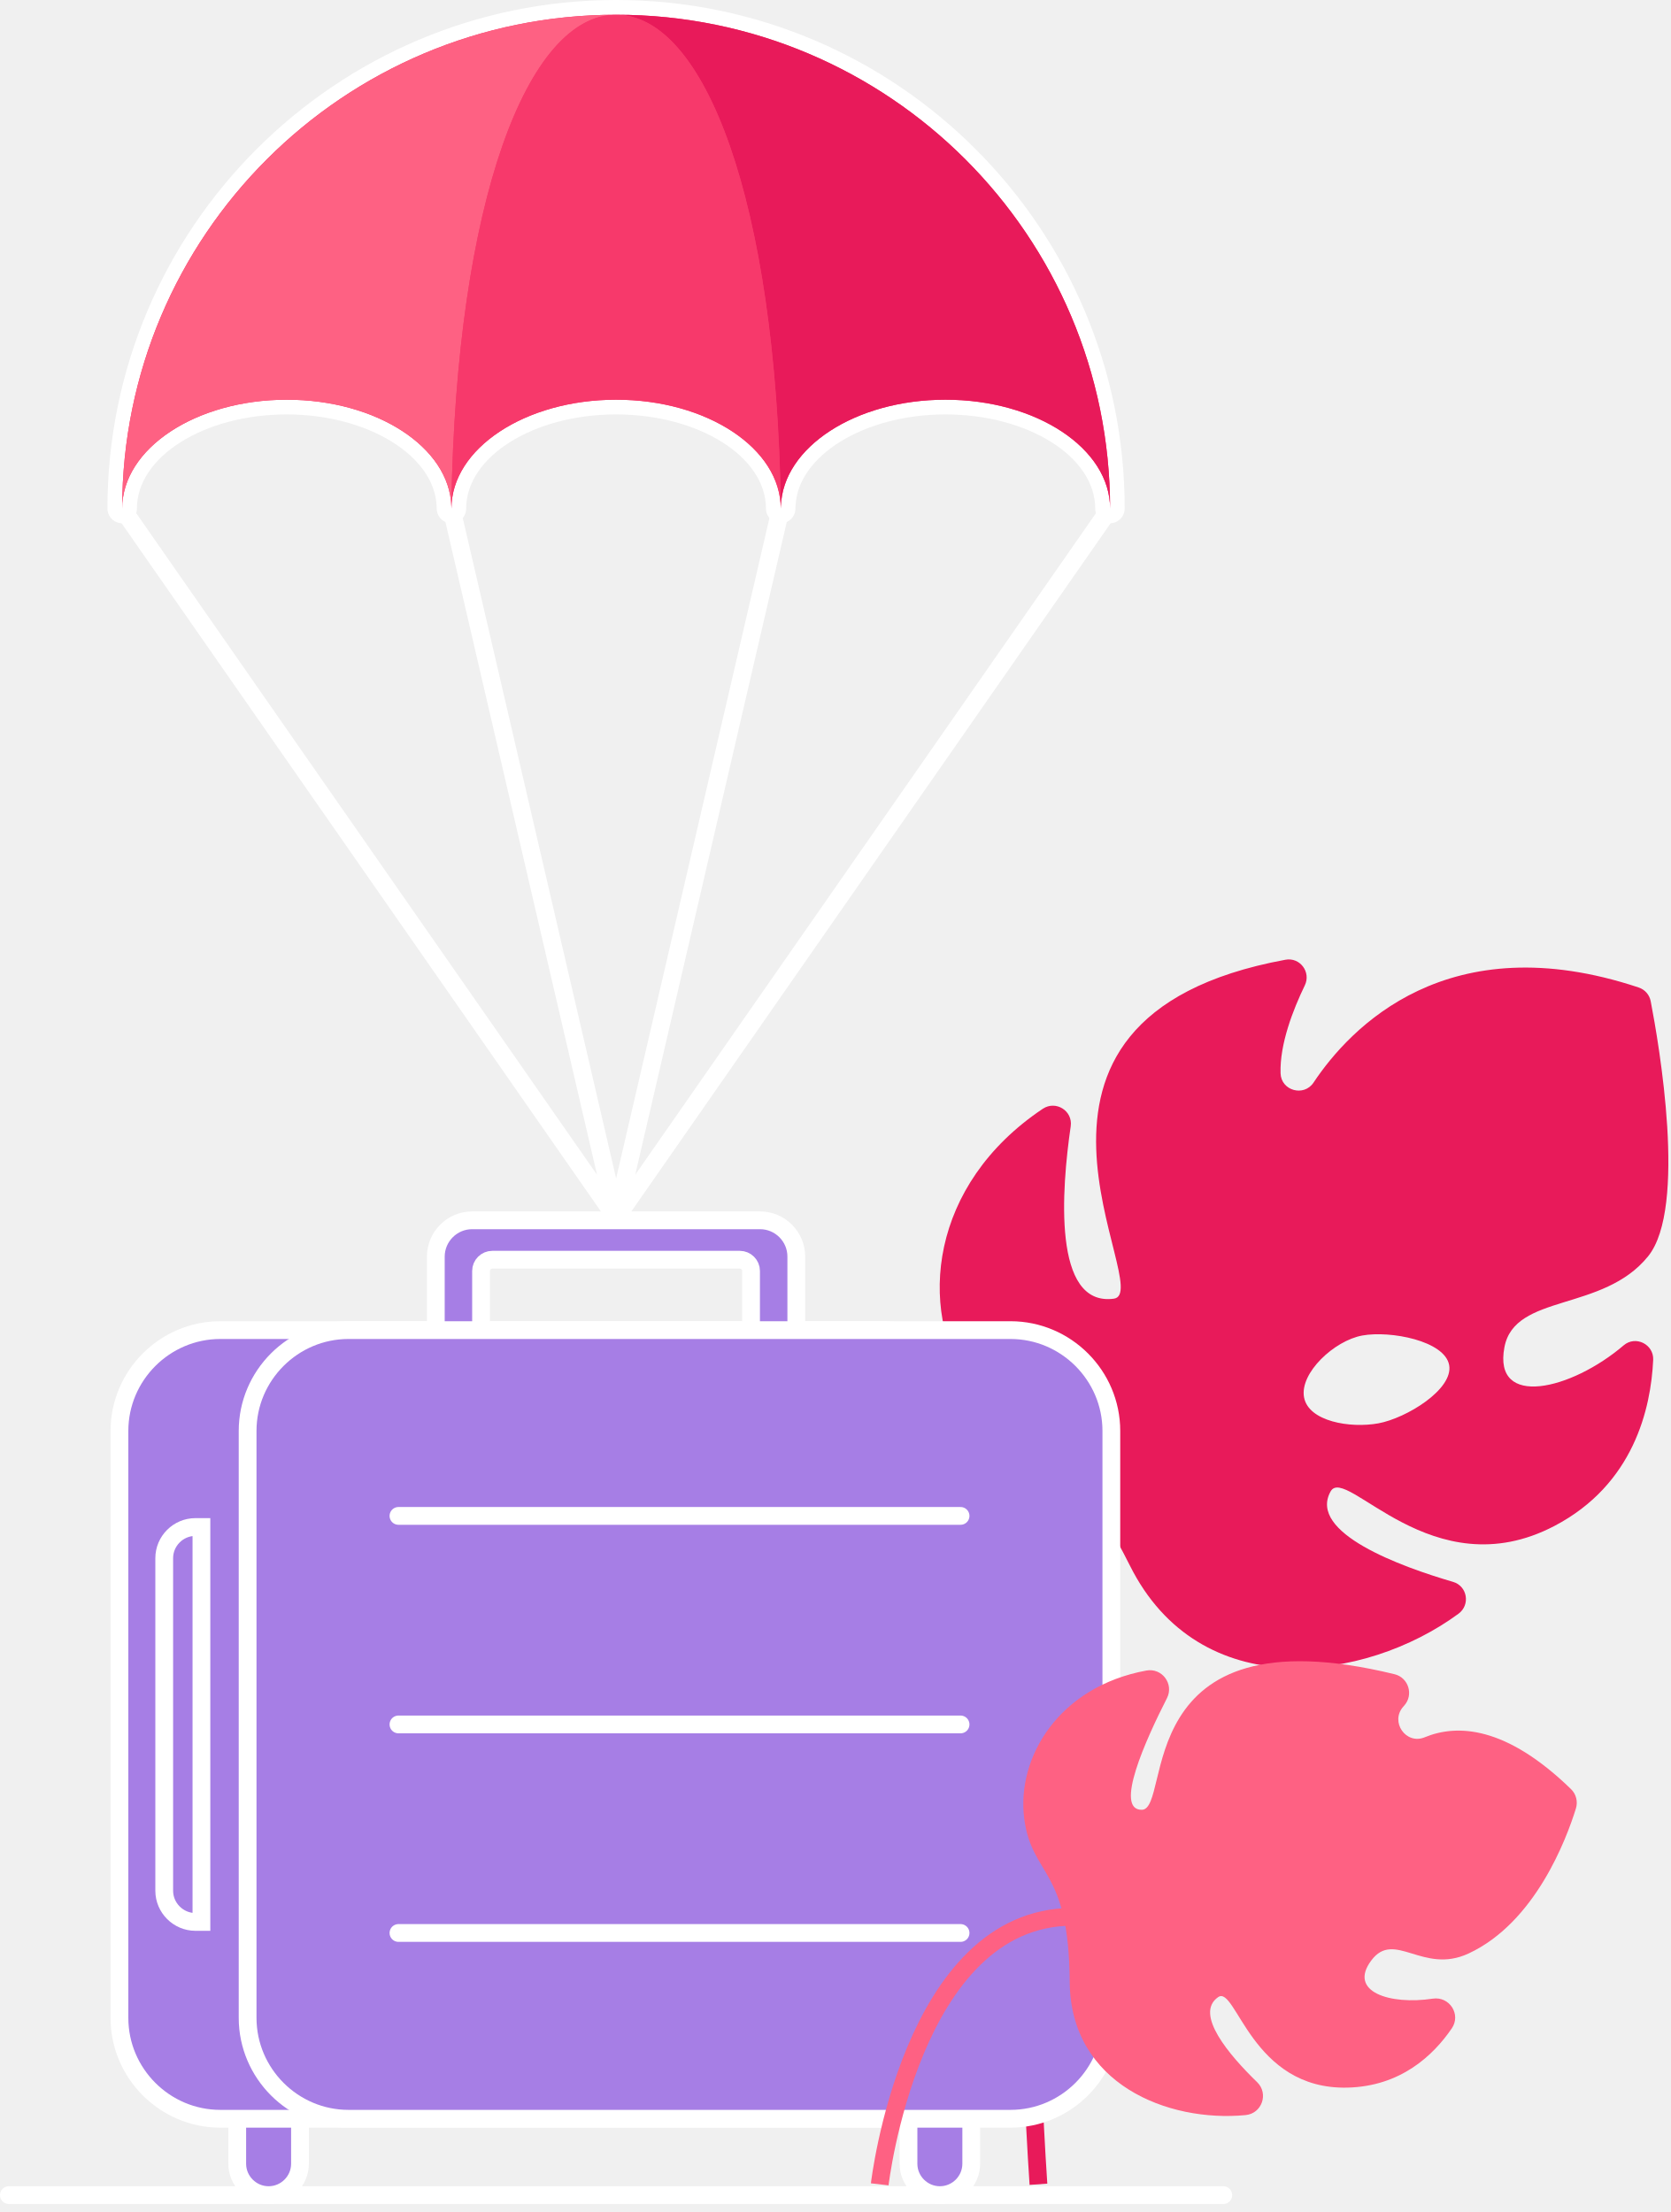
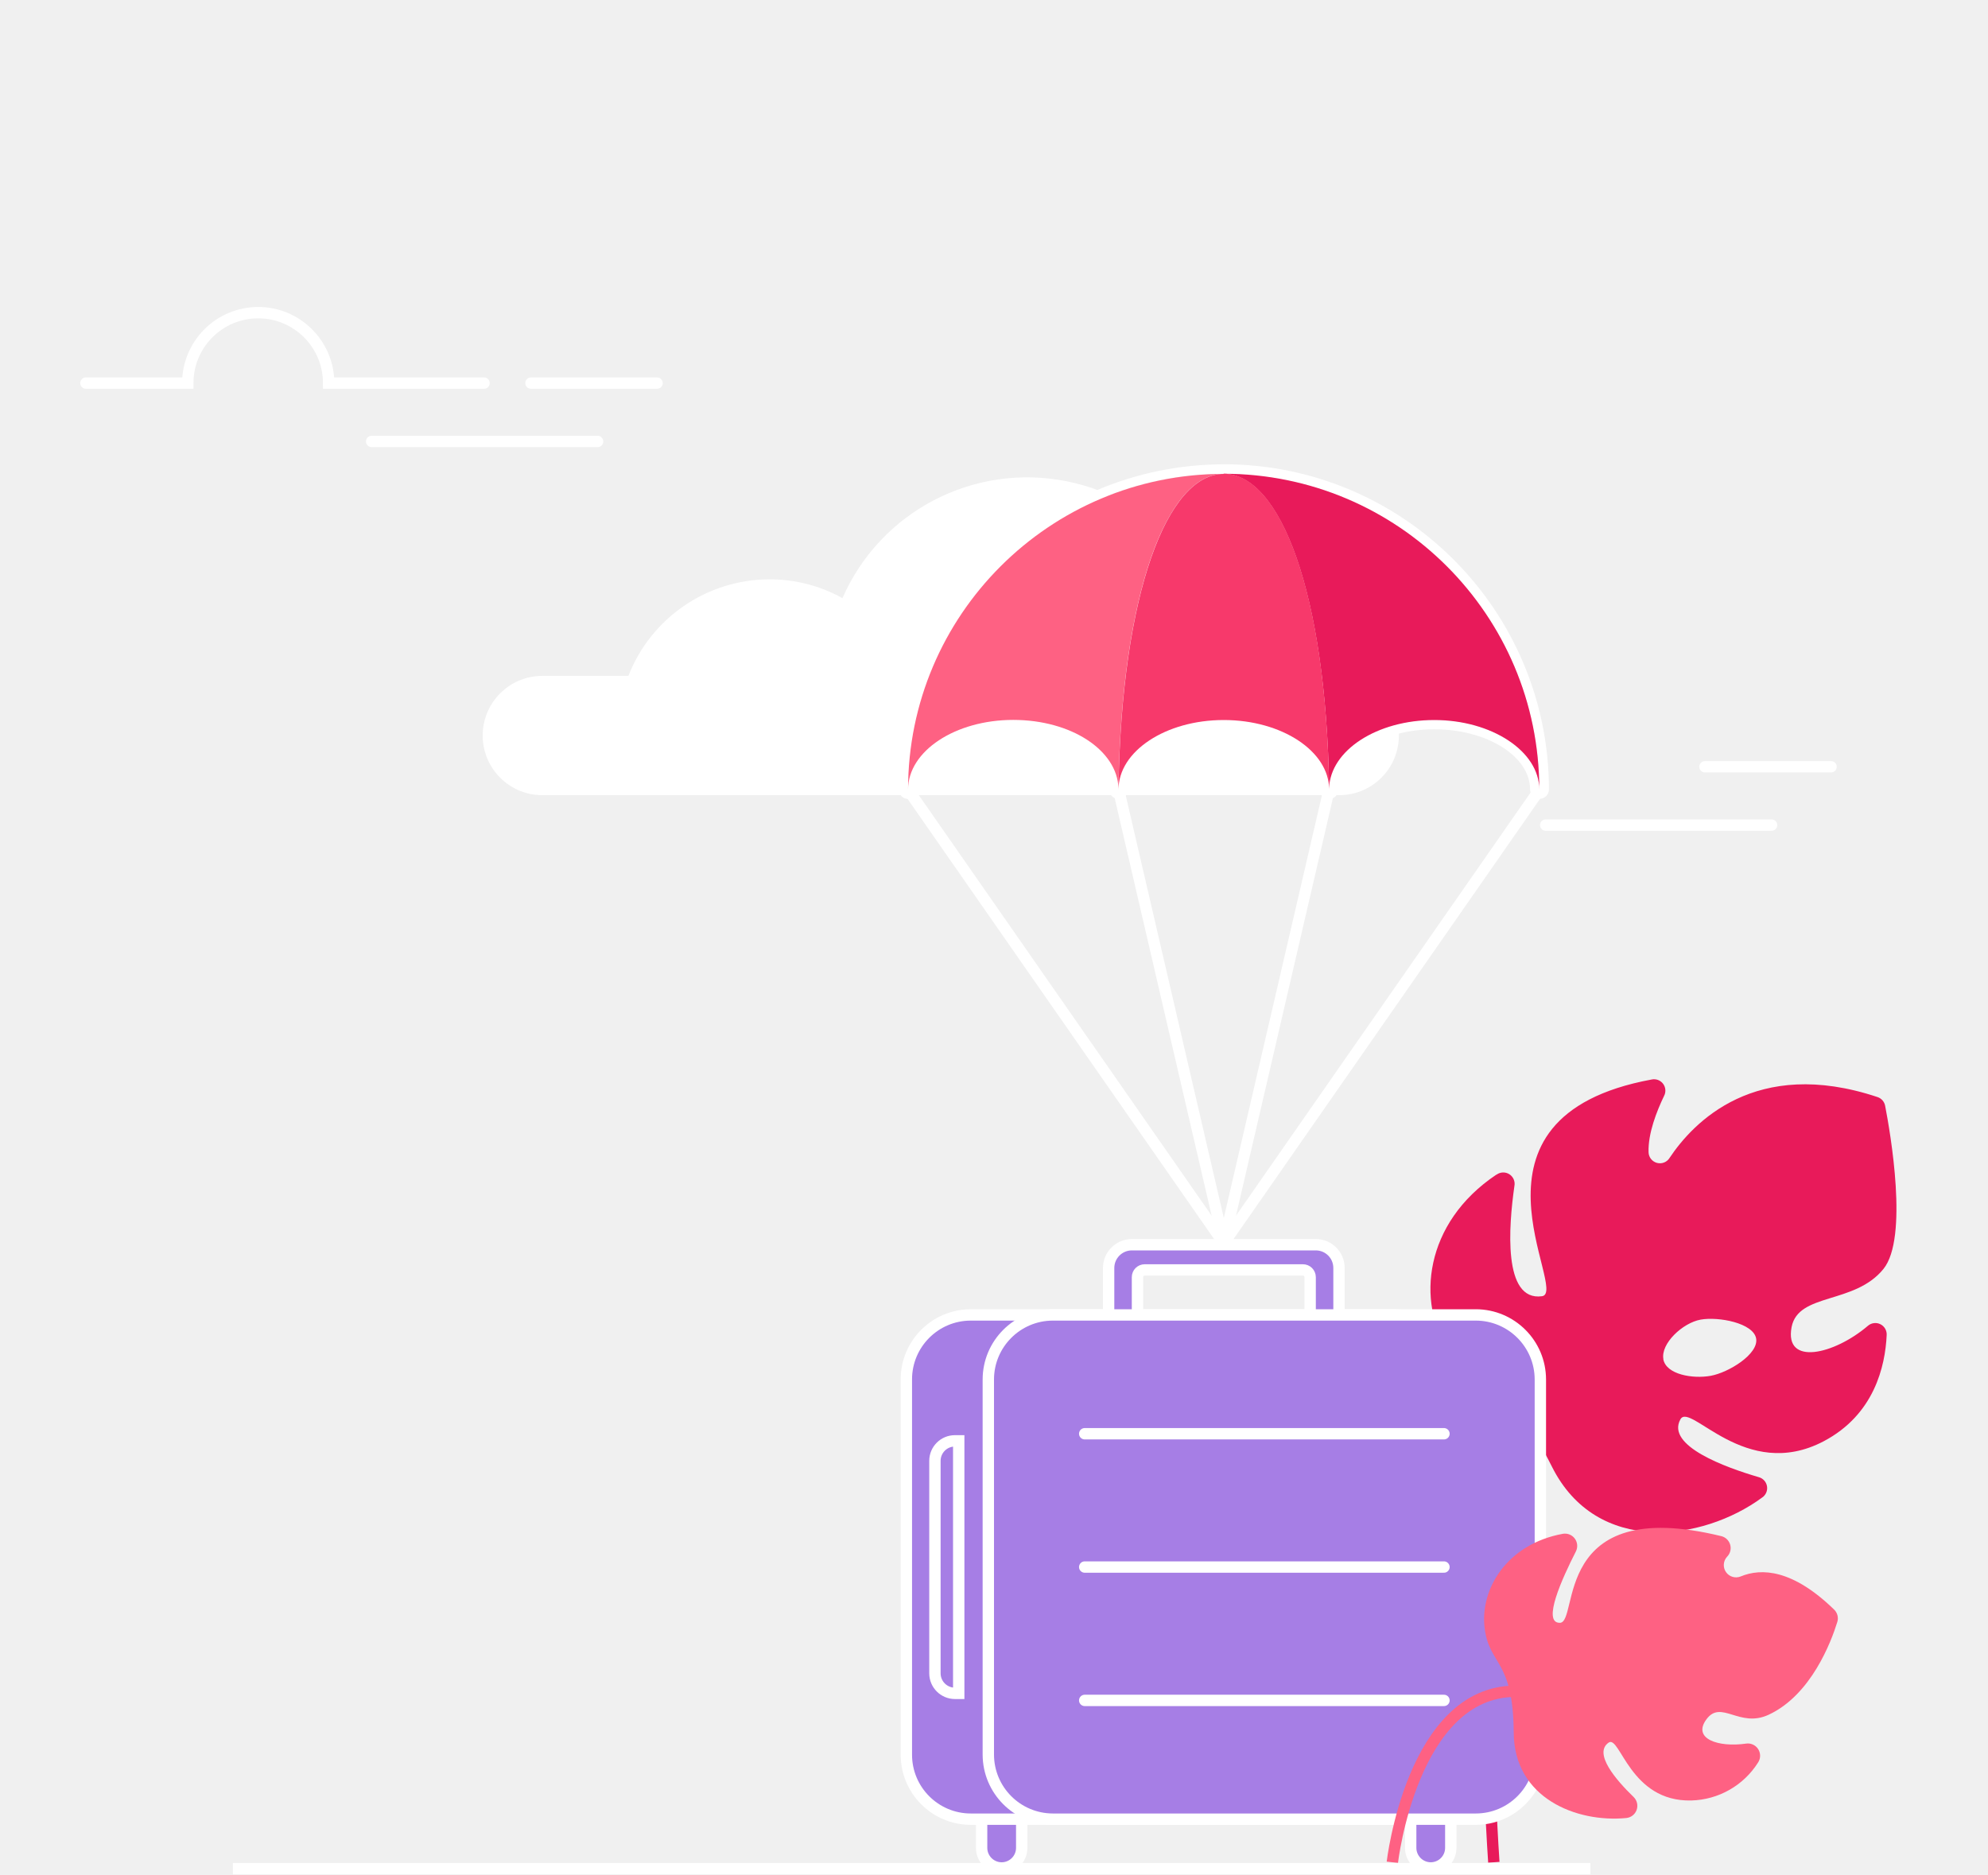
- <svg xmlns="http://www.w3.org/2000/svg" width="188" height="249" fill="none">
-   <path d="M117.345 124.816c1.467-.982 3.4.223 3.147 1.971-1.025 7.035-2.074 20.329 4.851 19.404 4.937-.658-16.654-31.533 19.318-38.156 1.632-.3 2.896 1.391 2.176 2.885-1.324 2.737-2.834 6.615-2.729 9.899.063 1.961 2.624 2.675 3.711 1.044 4.096-6.154 15.098-17.857 36.59-10.703.696.232 1.213.82 1.351 1.54.927 4.802 4.126 23.244-.289 28.716-5.088 6.312-15.025 4.144-16.174 10.249-1.3 6.906 7.513 4.825 13.421-.223 1.338-1.144 3.406-.116 3.322 1.642-.253 5.45-2.181 14.017-11.115 18.69-13.78 7.21-23.479-6.957-25.189-3.883-2.591 4.662 7.939 8.47 13.782 10.177 1.616.471 1.969 2.588.613 3.586-10.522 7.742-29.126 10.285-36.973-5.409-8.295-16.59-12.936-12.486-18.194-20.376-5.714-8.569-4.333-22.538 8.381-31.053zm29.403 32.469c.499 2.732 5.199 3.514 8.357 2.939 3.158-.577 8.473-3.832 7.974-6.563-.499-2.732-6.62-3.902-9.778-3.325-3.155.577-7.051 4.22-6.553 6.949z" fill="#E81A5A" />
-   <path d="M116.86 245.878s-4.908-70.272 5.541-80.722" stroke="#E81A5A" stroke-width="2" stroke-miterlimit="10" />
-   <path d="M1 247.1h136.663" stroke="#fff" stroke-width="2" stroke-miterlimit="10" stroke-linecap="round" />
-   <path d="M105.767 247.1c1.948 0 3.531-1.592 3.531-3.531v-5.065c0-1.948-1.592-3.531-3.531-3.531-1.948 0-3.531 1.591-3.531 3.531v5.065c0 1.939 1.591 3.531 3.531 3.531zM30.228 247.1c1.948 0 3.531-1.592 3.531-3.531v-5.065c0-1.948-1.591-3.531-3.531-3.531-1.948 0-3.531 1.591-3.531 3.531v5.065c0 1.939 1.591 3.531 3.531 3.531z" fill="#A67EE5" stroke="#fff" stroke-width="2" stroke-miterlimit="10" />
-   <path d="M24.79 238.504h74.503c6.242 0 11.348-5.106 11.348-11.348v-66.081c0-6.242-5.106-11.348-11.348-11.348h-74.503c-6.242 0-11.348 5.106-11.348 11.348v66.081c0 6.242 5.106 11.348 11.348 11.348z" fill="#A67EE5" stroke="#fff" stroke-width="2" stroke-miterlimit="10" />
-   <path d="M86.975 158.646v44.961M51.688 158.646v44.961" stroke="#fff" stroke-width="2" stroke-miterlimit="10" stroke-linecap="round" />
-   <path d="M53.13 137.368h32.402c2.246 0 4.078 1.832 4.078 4.078v16.007c0 .663-.53 1.193-1.194 1.193h-2.702c-.663 0-1.194-.53-1.194-1.193v-14.382c0-.696-.572-1.268-1.268-1.268H55.402c-.696 0-1.268.572-1.268 1.268v14.382c0 .663-.53 1.193-1.194 1.193h-2.702c-.663 0-1.194-.53-1.194-1.193v-16.007c.008-2.246 1.84-4.078 4.087-4.078z" fill="#A67EE5" stroke="#fff" stroke-width="2" stroke-miterlimit="10" />
-   <path d="M39.213 238.504h74.503c6.242 0 11.348-5.106 11.348-11.348v-66.081c0-6.242-5.106-11.348-11.348-11.348H39.213c-6.242 0-11.348 5.106-11.348 11.348v66.081c.008 6.242 5.114 11.348 11.348 11.348z" fill="#A67EE5" stroke="#fff" stroke-width="2" stroke-miterlimit="10" />
-   <path d="M108.096 170.641H44.841M108.096 194.116H44.841M108.096 217.591H44.841" stroke="#fff" stroke-width="2" stroke-miterlimit="10" stroke-linecap="round" />
-   <path d="M21.996 171.892h.671v44.455h-.671c-1.931 0-3.515-1.583-3.515-3.514v-37.418c-.008-1.939 1.575-3.523 3.515-3.523z" fill="#A67EE5" stroke="#fff" stroke-width="2" stroke-miterlimit="10" />
-   <path d="M69.336 137.078L13.749 57.245M69.336 137.078L50.801 57.245M87.862 57.245l-18.526 79.833M124.915 57.245l-55.579 79.833" stroke="#fff" stroke-width="2" stroke-miterlimit="10" stroke-linecap="round" stroke-linejoin="round" />
-   <path d="M124.915 58.074c-.456 0-.829-.373-.829-.829 0-6.3-7.941-11.422-17.698-11.422-9.557 0-17.498 5.023-17.689 11.19l-.008.232c0 .456-.373.829-.829.829-.456 0-.829-.373-.829-.829 0-6.3-7.941-11.422-17.697-11.422-9.756 0-17.697 5.123-17.697 11.422 0 .456-.373.829-.829.829-.456 0-.829-.373-.829-.829l-.008-.24c-.199-6.167-8.132-11.182-17.689-11.182-9.756 0-17.697 5.123-17.697 11.422 0 .456-.373.829-.829.829-.456 0-.829-.373-.829-.829C12.92 26.136 38.227.829 69.328.829c31.109 0 56.416 25.307 56.416 56.416 0 .456-.365.829-.829.829z" fill="#F7396B" />
-   <path d="M69.336 1.658c30.703 0 55.587 24.884 55.587 55.587 0-6.764-8.297-12.251-18.526-12.251-10.105 0-18.311 5.346-18.518 11.994 0 .083-.008.174-.008.257 0-6.764-8.297-12.251-18.526-12.251S50.801 50.481 50.801 57.245c0-.091-.008-.174-.008-.265-.216-6.64-8.422-11.986-18.518-11.986-10.237 0-18.526 5.487-18.526 12.251 0-30.703 24.884-55.587 55.587-55.587zm0-1.658c-31.565 0-57.245 25.68-57.245 57.245 0 .912.746 1.658 1.658 1.658.912 0 1.658-.746 1.658-1.658 0-5.844 7.568-10.594 16.869-10.594 9.11 0 16.678 4.659 16.86 10.378l.008.133v.083c0 .912.746 1.658 1.658 1.658.912 0 1.658-.738 1.658-1.658 0-5.844 7.568-10.594 16.868-10.594 9.3 0 16.869 4.75 16.869 10.594 0 .912.746 1.658 1.658 1.658.912 0 1.658-.746 1.658-1.658v-.075l.008-.133c.182-5.728 7.742-10.386 16.86-10.386 9.301 0 16.869 4.75 16.869 10.594 0 .912.746 1.658 1.657 1.658.912 0 1.658-.746 1.658-1.658C126.573 25.68 100.893 0 69.336 0z" fill="#fff" />
-   <path d="M69.336 1.658c9.922 0 18.021 20.897 18.543 55.33.207-6.648 8.414-11.994 18.518-11.994 10.237 0 18.526 5.487 18.526 12.251-.008-30.703-24.892-55.587-55.587-55.587z" fill="#E81A5A" />
-   <path d="M69.328 1.658c-30.695 0-55.579 24.884-55.579 55.587 0-6.764 8.297-12.251 18.526-12.251 10.096 0 18.302 5.346 18.518 11.986.522-34.425 8.612-55.322 18.535-55.322z" fill="#FE6183" />
-   <path d="M69.336 1.658c-9.931 0-18.021 20.897-18.543 55.322 0 .091.008.174.008.265 0-6.764 8.297-12.251 18.526-12.251 10.229 0 18.526 5.487 18.526 12.251 0-.091.008-.174.008-.257-.514-34.433-8.604-55.33-18.526-55.33z" fill="#F7396B" />
-   <path d="M176.796 201.401c.578.562.785 1.403.549 2.172-1.06 3.426-4.58 12.854-12.101 16.337-5.134 2.377-8.326-2.697-10.923.769-2.654 3.539 2.103 5.034 6.916 4.305 1.877-.285 3.211 1.775 2.141 3.343-2.101 3.076-5.771 6.521-11.725 6.671-10.845.269-12.553-11.584-14.569-10.186-2.722 1.885 1.269 6.548 4.386 9.573 1.325 1.285.54 3.531-1.297 3.706-8.763.839-19.719-3.51-19.794-15-.083-12.937-4.251-11.797-5.115-18.356-.906-6.881 3.883-14.876 13.744-16.686 1.762-.322 3.128 1.514 2.313 3.112-2.412 4.732-5.959 12.606-2.824 12.563 3.461-.048-1.578-22.578 28.432-15.263 1.584.384 2.181 2.329 1.089 3.539-.032.037-.067.075-.099.113-1.517 1.704.296 4.321 2.406 3.45 3.663-1.517 9.165-1.272 16.471 5.838z" fill="#FE6183" />
-   <path d="M99 245.886s3.48-30.113 21.701-30.113" stroke="#FE6183" stroke-width="2" stroke-miterlimit="10" />
+ <svg xmlns="http://www.w3.org/2000/svg" xmlns:xlink="http://www.w3.org/1999/xlink" viewBox="0 0 350 330">
+   <defs>
+     <path id="suitcase_fly_path" d="M179,111c24.19-9.24,29.8-15.84,29.42-20.44C207.18,75.43,138.73,51.78,96,84c-2.93,2.21-31.66,24.52-29,54,3.54,39.18,59.83,61.15,75.7,67.35,53.65,20.94,94.43,8.79,101.78,27.18,2.89,7.25.78,19.69-21.48,42.47" fill="none" stroke="#000" stroke-miterlimit="10" />
+   </defs>
+   <animate id="prize2_opacity" attributeType="XML" attributeName="opacity" fill="freeze" to="1" begin="4.2s" dur="0.6s" />
+   <g id="clouds">
+     <set attributeType="XML" attributeName="opacity" to="0" />
+     <animate id="clouds_opacity_up" attributeType="XML" attributeName="opacity" fill="freeze" to="1" begin="prize2_opacity.begin" dur="0.3s" />
+     <animate id="clouds_opacity_down" attributeType="XML" attributeName="opacity" fill="freeze" to="0" begin="prize2_opacity.begin + 1.3s" dur="0.3s" />
+     <animateTransform id="clouds_move_up" attributeType="XML" attributeName="transform" type="translate" fill="freeze" by="0 -80" begin="prize2_opacity.begin + 1.3s" dur="0.3s" />
+     <g id="clouds_left">
+       <animateTransform attributeType="XML" attributeName="transform" type="translate" fill="freeze" values="200 0" />
+       <animateTransform attributeType="XML" attributeName="transform" type="translate" fill="freeze" to="0 0" begin="clouds_opacity_up.begin" dur="0.3s" />
+       <line id="clouds_left_bottom" x1="65.43" y1="77.72" x2="105.21" y2="77.72" fill="none" stroke="#fff" stroke-linecap="round" stroke-miterlimit="10" stroke-width="2" />
+       <path id="clouds_left_left" d="M85.22,67.45H57.86a12.4,12.4,0,1,0-24.8,0H15.13" fill="none" stroke="#fff" stroke-linecap="round" stroke-miterlimit="10" stroke-width="2" />
+       <line id="clouds_left_right" x1="93.48" y1="67.45" x2="115.68" y2="67.45" fill="none" stroke="#fff" stroke-linecap="round" stroke-miterlimit="10" stroke-width="2" />
+     </g>
+     <path id="clouds_middle" d="M235.77,119H216.32a35.49,35.49,0,0,0-68-13.69A26.34,26.34,0,0,0,135.43,102a26.72,26.72,0,0,0-24.8,17H95.48a10.49,10.49,0,0,0,0,21h140.3a10.49,10.49,0,0,0,0-21" fill="#fff">
+       <animateTransform attributeType="XML" attributeName="transform" type="translate" fill="freeze" values="110 0" />
+       <animateTransform attributeType="XML" attributeName="transform" type="translate" fill="freeze" to="0 0" begin="clouds_opacity_up.begin" dur="0.3s" />
+     </path>
+     <g id="clouds_right">
+       <animateTransform attributeType="XML" attributeName="transform" type="translate" fill="freeze" values="80 0" />
+       <animateTransform attributeType="XML" attributeName="transform" type="translate" fill="freeze" to="0 0" begin="clouds_opacity_up.begin" dur="0.3s" />
+       <line id="clouds_right_left" x1="272.13" y1="145.27" x2="311.9" y2="145.27" fill="none" stroke="#fff" stroke-linecap="round" stroke-miterlimit="10" stroke-width="2" />
+       <line id="clouds_right_right" x1="300.17" y1="135" x2="322.37" y2="135" fill="none" stroke="#fff" stroke-linecap="round" stroke-miterlimit="10" stroke-width="2" />
+     </g>
+   </g>
+   <g id="big_leaf">
+     <set attributeType="XML" attributeName="opacity" to="0" />
+     <animate id="big_leaf_opacity_up" attributeType="XML" attributeName="opacity" fill="freeze" to="1" begin="prize2_opacity.begin" dur="0.4s" />
+     <path id="big_leaf_petal" d="M263.47,206.82a2,2,0,0,1,3.15,2c-1,7-2.07,20.33,4.85,19.4,4.94-.66-16.65-31.53,19.32-38.16a2,2,0,0,1,2.18,2.89c-1.32,2.74-2.83,6.61-2.73,9.9a2,2,0,0,0,3.71,1c4.1-6.15,15.1-17.86,36.59-10.7a2,2,0,0,1,1.35,1.54c0.93,4.8,4.13,23.24-.29,28.72-5.09,6.31-15,4.14-16.18,10.25-1.3,6.91,7.51,4.82,13.42-.22a2,2,0,0,1,3.32,1.64c-0.25,5.45-2.18,14-11.12,18.69-13.78,7.21-23.48-7-25.19-3.88-2.59,4.66,7.94,8.47,13.78,10.18a2,2,0,0,1,.61,3.59c-10.52,7.74-29.13,10.28-37-5.41-8.3-16.59-12.93-12.49-18.19-20.38-5.71-8.57-4.33-22.54,8.38-31.05m29.4,32.47c0.5,2.73,5.2,3.51,8.35,2.94s8.47-3.83,8-6.56-6.62-3.9-9.78-3.33-7.05,4.22-6.55,6.95" fill="#e81a5a">
+       <animateTransform attributeType="XML" attributeName="transform" type="rotate" fill="freeze" values="1 267 249; -1 267 249; 1 267 249" begin="big_leaf_opacity_up.begin" dur="1.0s" repeatCount="indefinite" />
+     </path>
+     <path id="big_leaf_leg" d="M263,327.88s-4.91-70.27,5.54-80.72" fill="none" stroke="#e81a5a" stroke-miterlimit="10" stroke-width="2" />
+   </g>
+   <g id="suitcase_with_parachute">
+     <set attributeType="XML" attributeName="opacity" to="0" />
+     <animate id="suitcase_with_parachute_opacity_up" attributeType="XML" attributeName="opacity" fill="freeze" to="1" begin="prize2_opacity.begin" dur="0.4s" />
+     <g id="suitcase_with_parachute_animation">
+       <animateTransform attributeType="XML" attributeName="transform" type="translate" fill="freeze" additive="sum" values="-222.5 -275.9" begin="suitcase_with_parachute_opacity_up.begin" dur="2s" />
+       <animateMotion fill="freeze" begin="suitcase_with_parachute_opacity_up.begin" dur="2s">
+         <mpath xlink:href="#suitcase_fly_path" />
+       </animateMotion>
+       <animateTransform attributeType="XML" attributeName="transform" type="translate" fill="freeze" additive="sum" values="222.5 275.9" begin="suitcase_with_parachute_opacity_up.begin" dur="2s" />
+       <animateTransform attributeType="XML" attributeName="transform" type="rotate" fill="freeze" additive="sum" values="30; 30; -30; -30; 20; 20; -5; -5; 0; 0" keyTimes="0; 0.1; 0.25; 0.3; 0.45; 0.55; 0.7; 0.75; 0.8; 1" begin="suitcase_with_parachute_opacity_up.begin" dur="2.5s" />
+       <animateTransform attributeType="XML" attributeName="transform" type="scale" fill="freeze" additive="sum" values="0.1 0.1; 0.1 0.1; 1 1" keyTimes="0; 0.2; 1" begin="suitcase_with_parachute_opacity_up.begin" dur="2s" />
+       <animateTransform attributeType="XML" attributeName="transform" type="translate" fill="freeze" additive="sum" values="-222.5 -275.9" begin="suitcase_with_parachute_opacity_up.begin" dur="2s" />
+       <g id="suitcase">
+         <g id="suitcase_legs">
+           <path d="M251.89,328.88a3.54,3.54,0,0,0,3.53-3.53v-5.07a3.53,3.53,0,1,0-7.06,0v5.07a3.55,3.55,0,0,0,3.53,3.53" fill="#a67ee5" />
+           <path d="M251.89,328.88a3.54,3.54,0,0,0,3.53-3.53v-5.07a3.53,3.53,0,1,0-7.06,0v5.07A3.55,3.55,0,0,0,251.89,328.88Z" fill="none" stroke="#fff" stroke-miterlimit="10" stroke-width="2" />
+           <path d="M176.35,328.88a3.54,3.54,0,0,0,3.53-3.53v-5.07a3.53,3.53,0,1,0-7.06,0v5.07a3.54,3.54,0,0,0,3.53,3.53" fill="#a67ee5" />
+           <path d="M176.35,328.88a3.54,3.54,0,0,0,3.53-3.53v-5.07a3.53,3.53,0,1,0-7.06,0v5.07A3.54,3.54,0,0,0,176.35,328.88Z" fill="none" stroke="#fff" stroke-miterlimit="10" stroke-width="2" />
+         </g>
+         <g id="suitcase_back">
+           <path id="suitcase_back_fill" d="M170.92,320.29h74.5a11.38,11.38,0,0,0,11.35-11.35V242.86a11.38,11.38,0,0,0-11.35-11.35h-74.5a11.38,11.38,0,0,0-11.35,11.35v66.08a11.38,11.38,0,0,0,11.35,11.35" fill="#a67ee5" />
+           <rect id="suitcase_back_outline" x="159.57" y="231.51" width="97.2" height="88.78" rx="11.35" ry="11.35" fill="none" stroke="#fff" stroke-miterlimit="10" stroke-width="2" />
+         </g>
+         <g id="suitcase_top_hand_body">
+           <path id="suitcase_top_hand_body_fill" d="M199.26,219.15h32.4a4.09,4.09,0,0,1,4.08,4.08v16a1.19,1.19,0,0,1-1.19,1.19h-2.7a1.19,1.19,0,0,1-1.19-1.19V224.86a1.27,1.27,0,0,0-1.27-1.27H201.53a1.27,1.27,0,0,0-1.27,1.27v14.38a1.19,1.19,0,0,1-1.19,1.19h-2.7a1.19,1.19,0,0,1-1.19-1.19v-16a4.1,4.1,0,0,1,4.09-4.08" fill="#a67ee5" />
+           <path id="suitcase_top_hand_body_outline" d="M199.26,219.15h32.4a4.09,4.09,0,0,1,4.08,4.08v16a1.19,1.19,0,0,1-1.19,1.19h-2.7a1.19,1.19,0,0,1-1.19-1.19V224.86a1.27,1.27,0,0,0-1.27-1.27H201.53a1.27,1.27,0,0,0-1.27,1.27v14.38a1.19,1.19,0,0,1-1.19,1.19h-2.7a1.19,1.19,0,0,1-1.19-1.19v-16A4.1,4.1,0,0,1,199.26,219.15Z" fill="none" stroke="#fff" stroke-miterlimit="10" stroke-width="2" />
+         </g>
+         <g id="suitcase_front">
+           <path id="suitcase_front_fill" d="M185.34,320.29h74.5a11.38,11.38,0,0,0,11.35-11.35V242.86a11.38,11.38,0,0,0-11.35-11.35h-74.5A11.38,11.38,0,0,0,174,242.86v66.08a11.39,11.39,0,0,0,11.35,11.35" fill="#a67ee5" />
+           <path id="suitcase_front_stroke" d="M185.34,320.29h74.5a11.38,11.38,0,0,0,11.35-11.35V242.86a11.38,11.38,0,0,0-11.35-11.35h-74.5A11.38,11.38,0,0,0,174,242.86v66.08A11.39,11.39,0,0,0,185.34,320.29Z" fill="none" stroke="#fff" stroke-miterlimit="10" stroke-width="2" />
+           <g id="suitcase_front_decor">
+             <line x1="254.22" y1="252.43" x2="190.97" y2="252.43" fill="none" stroke="#fff" stroke-linecap="round" stroke-miterlimit="10" stroke-width="2" />
+             <line x1="254.22" y1="275.9" x2="190.97" y2="275.9" fill="none" stroke="#fff" stroke-linecap="round" stroke-miterlimit="10" stroke-width="2" />
+             <line x1="254.22" y1="299.38" x2="190.97" y2="299.38" fill="none" stroke="#fff" stroke-linecap="round" stroke-miterlimit="10" stroke-width="2" />
+           </g>
+         </g>
+         <g id="suitcase_side_hand">
+           <path id="suitcase_side_hand_fill" d="M168.12,253.68h0.67v44.46h-0.67a3.53,3.53,0,0,1-3.52-3.51V257.2a3.52,3.52,0,0,1,3.52-3.52" fill="#a67ee5" />
+           <path id="suitcase_side_hand_stroke" d="M168.12,253.68h0.67v44.46h-0.67a3.53,3.53,0,0,1-3.52-3.51V257.2A3.52,3.52,0,0,1,168.12,253.68Z" fill="none" stroke="#fff" stroke-miterlimit="10" stroke-width="2" />
+         </g>
+       </g>
+       <g id="parachute">
+         <g id="parachute_slings">
+           <line x1="215.46" y1="218.86" x2="159.87" y2="139.03" fill="none" stroke="#fff" stroke-linecap="round" stroke-linejoin="round" stroke-width="2" />
+           <line x1="215.46" y1="218.86" x2="196.93" y2="139.03" fill="none" stroke="#fff" stroke-linecap="round" stroke-linejoin="round" stroke-width="2" />
+           <line x1="233.99" y1="139.03" x2="215.46" y2="218.86" fill="none" stroke="#fff" stroke-linecap="round" stroke-linejoin="round" stroke-width="2" />
+           <line x1="271.04" y1="139.03" x2="215.46" y2="218.86" fill="none" stroke="#fff" stroke-linecap="round" stroke-linejoin="round" stroke-width="2" />
+         </g>
+         <g id="parachute_top">
+           <path id="parachute_top_outline" d="M215.46,83.44A55.58,55.58,0,0,1,271,139c0-6.76-8.3-12.25-18.53-12.25s-18.31,5.35-18.52,12c0,0.08,0,.17,0,0.26,0-6.76-8.3-12.25-18.53-12.25s-18.54,5.49-18.54,12.25c0-.09,0-0.17,0-0.26-0.22-6.64-8.42-12-18.52-12s-18.52,5.49-18.52,12.25a55.58,55.58,0,0,1,55.59-55.59m0-1.66A57.31,57.31,0,0,0,158.22,139a1.66,1.66,0,1,0,3.32,0c0-5.84,7.57-10.59,16.87-10.59,9.11,0,16.68,4.66,16.86,10.38V139a1.66,1.66,0,0,0,3.32,0c0-5.84,7.57-10.59,16.87-10.59s16.87,4.75,16.87,10.59a1.66,1.66,0,0,0,3.32,0v-0.21c0.18-5.73,7.74-10.39,16.86-10.39,9.3,0,16.87,4.75,16.87,10.59a1.66,1.66,0,1,0,3.32,0,57.3,57.3,0,0,0-57.23-57.25" fill="#fff" />
+           <path id="parachute_top_fill_right" d="M215.46,83.44c9.92,0,18,20.9,18.54,55.33,0.21-6.65,8.41-12,18.52-12S271,132.27,271,139a55.59,55.59,0,0,0-55.59-55.59" fill="#e81a5a" />
+           <path id="parachute_top_fill_left" d="M215.45,83.44A55.58,55.58,0,0,0,159.87,139c0-6.76,8.3-12.25,18.52-12.25s18.3,5.35,18.52,12c0.52-34.43,8.61-55.32,18.53-55.32" fill="#fe6183" />
+           <path id="parachute_top_fill_center" d="M215.46,83.44c-9.93,0-18,20.9-18.54,55.32,0,0.09,0,.17,0,0.26,0-6.76,8.3-12.25,18.53-12.25S234,132.27,234,139c0-.09,0-0.17,0-0.26-0.51-34.43-8.6-55.33-18.52-55.33" fill="#f7396b" />
+         </g>
+       </g>
+     </g>
+   </g>
+   <g id="small_leaf">
+     <set attributeType="XML" attributeName="opacity" to="0" />
+     <animate id="small_leaf_opacity_up" attributeType="XML" attributeName="opacity" fill="freeze" to="1" begin="prize2_opacity.begin" dur="0.4s" />
+     <animateTransform attributeType="XML" attributeName="transform" type="rotate" fill="freeze" values="5 245 328" />
+     <animateTransform attributeType="XML" attributeName="transform" type="rotate" fill="freeze" values="5 245 328; -5 245 328; 5 245 328" begin="small_leaf_opacity_up.begin" dur="1.0s" repeatCount="indefinite" />
+     <path id="small_leaf_petal" d="M322.92,283.4a2.15,2.15,0,0,1,.55,2.17c-1.06,3.43-4.58,12.85-12.1,16.34-5.13,2.38-8.33-2.7-10.92.77s2.1,5,6.92,4.31a2.16,2.16,0,0,1,2.14,3.34A14.34,14.34,0,0,1,297.78,317c-10.84.27-12.55-11.58-14.57-10.19-2.72,1.89,1.27,6.55,4.39,9.57a2.16,2.16,0,0,1-1.3,3.71c-8.76.84-19.72-3.51-19.8-15-0.08-12.94-4.25-11.8-5.11-18.35-0.91-6.88,3.88-14.88,13.74-16.69a2.16,2.16,0,0,1,2.31,3.11c-2.41,4.73-6,12.6-2.82,12.56,3.46,0-1.58-22.58,28.43-15.26a2.16,2.16,0,0,1,1.09,3.54l-0.1.11a2.16,2.16,0,0,0,2.41,3.45c3.66-1.52,9.16-1.27,16.47,5.84" fill="#fe6183" />
+     <path id="small_leaf_leg" d="M245.13,327.88s3.48-30.11,21.7-30.11" fill="none" stroke="#fe6183" stroke-miterlimit="10" stroke-width="2" />
+   </g>
+   <g id="floor">
+     <set attributeType="XML" attributeName="opacity" to="0" />
+     <animate id="floor_opacity_up" attributeType="XML" attributeName="opacity" fill="freeze" to="1" begin="prize2_opacity.begin + 0.1s" dur="0.3s" />
+     <animateTransform attributeType="XML" attributeName="transform" type="translate" fill="freeze" values="-240 0" />
+     <animateTransform id="floor_move_right" attributeType="XML" attributeName="transform" type="translate" fill="freeze" to="0 0" begin="prize2_opacity.begin + 0.1s" dur="0.1s" />
+     <line id="floor_line" x1="41" y1="329" x2="280" y2="329" fill="none" stroke="#fff" stroke-width="2">
+       <animate attributeType="XML" attributeName="x1" fill="freeze" to="147" begin="floor_move_right.end" dur="0.2s" />
+     </line>
+   </g>
</svg>
